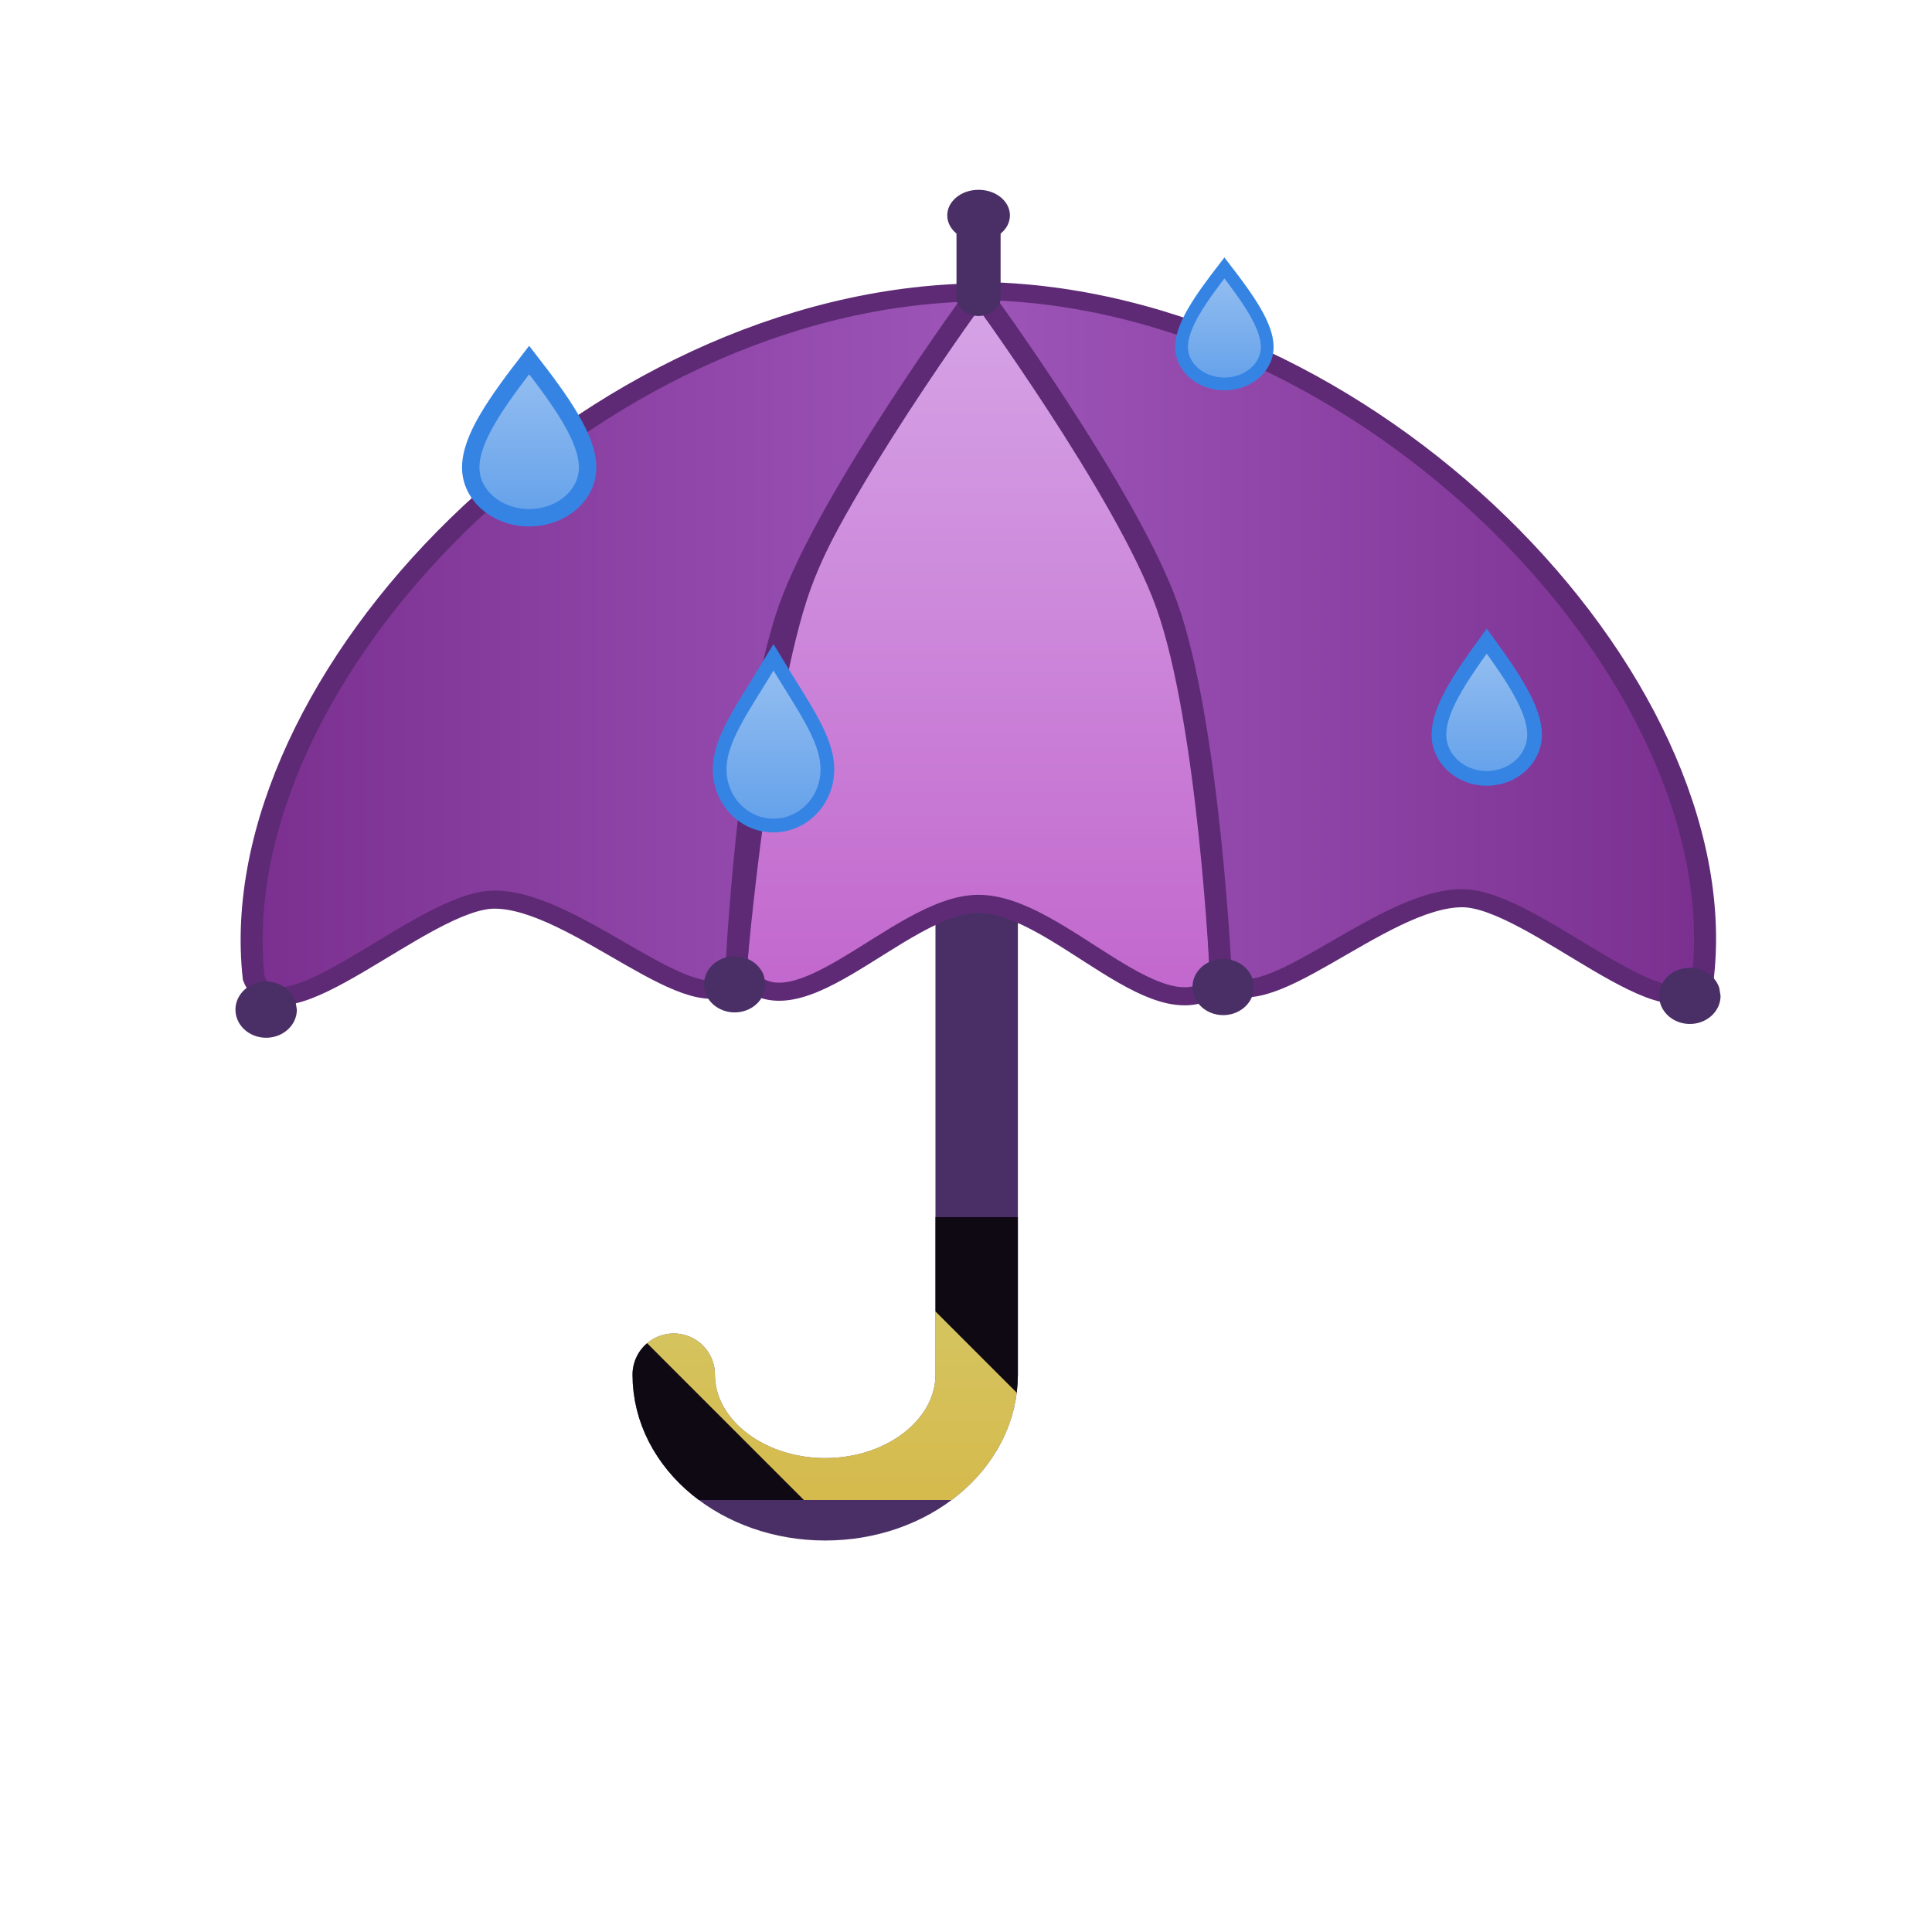
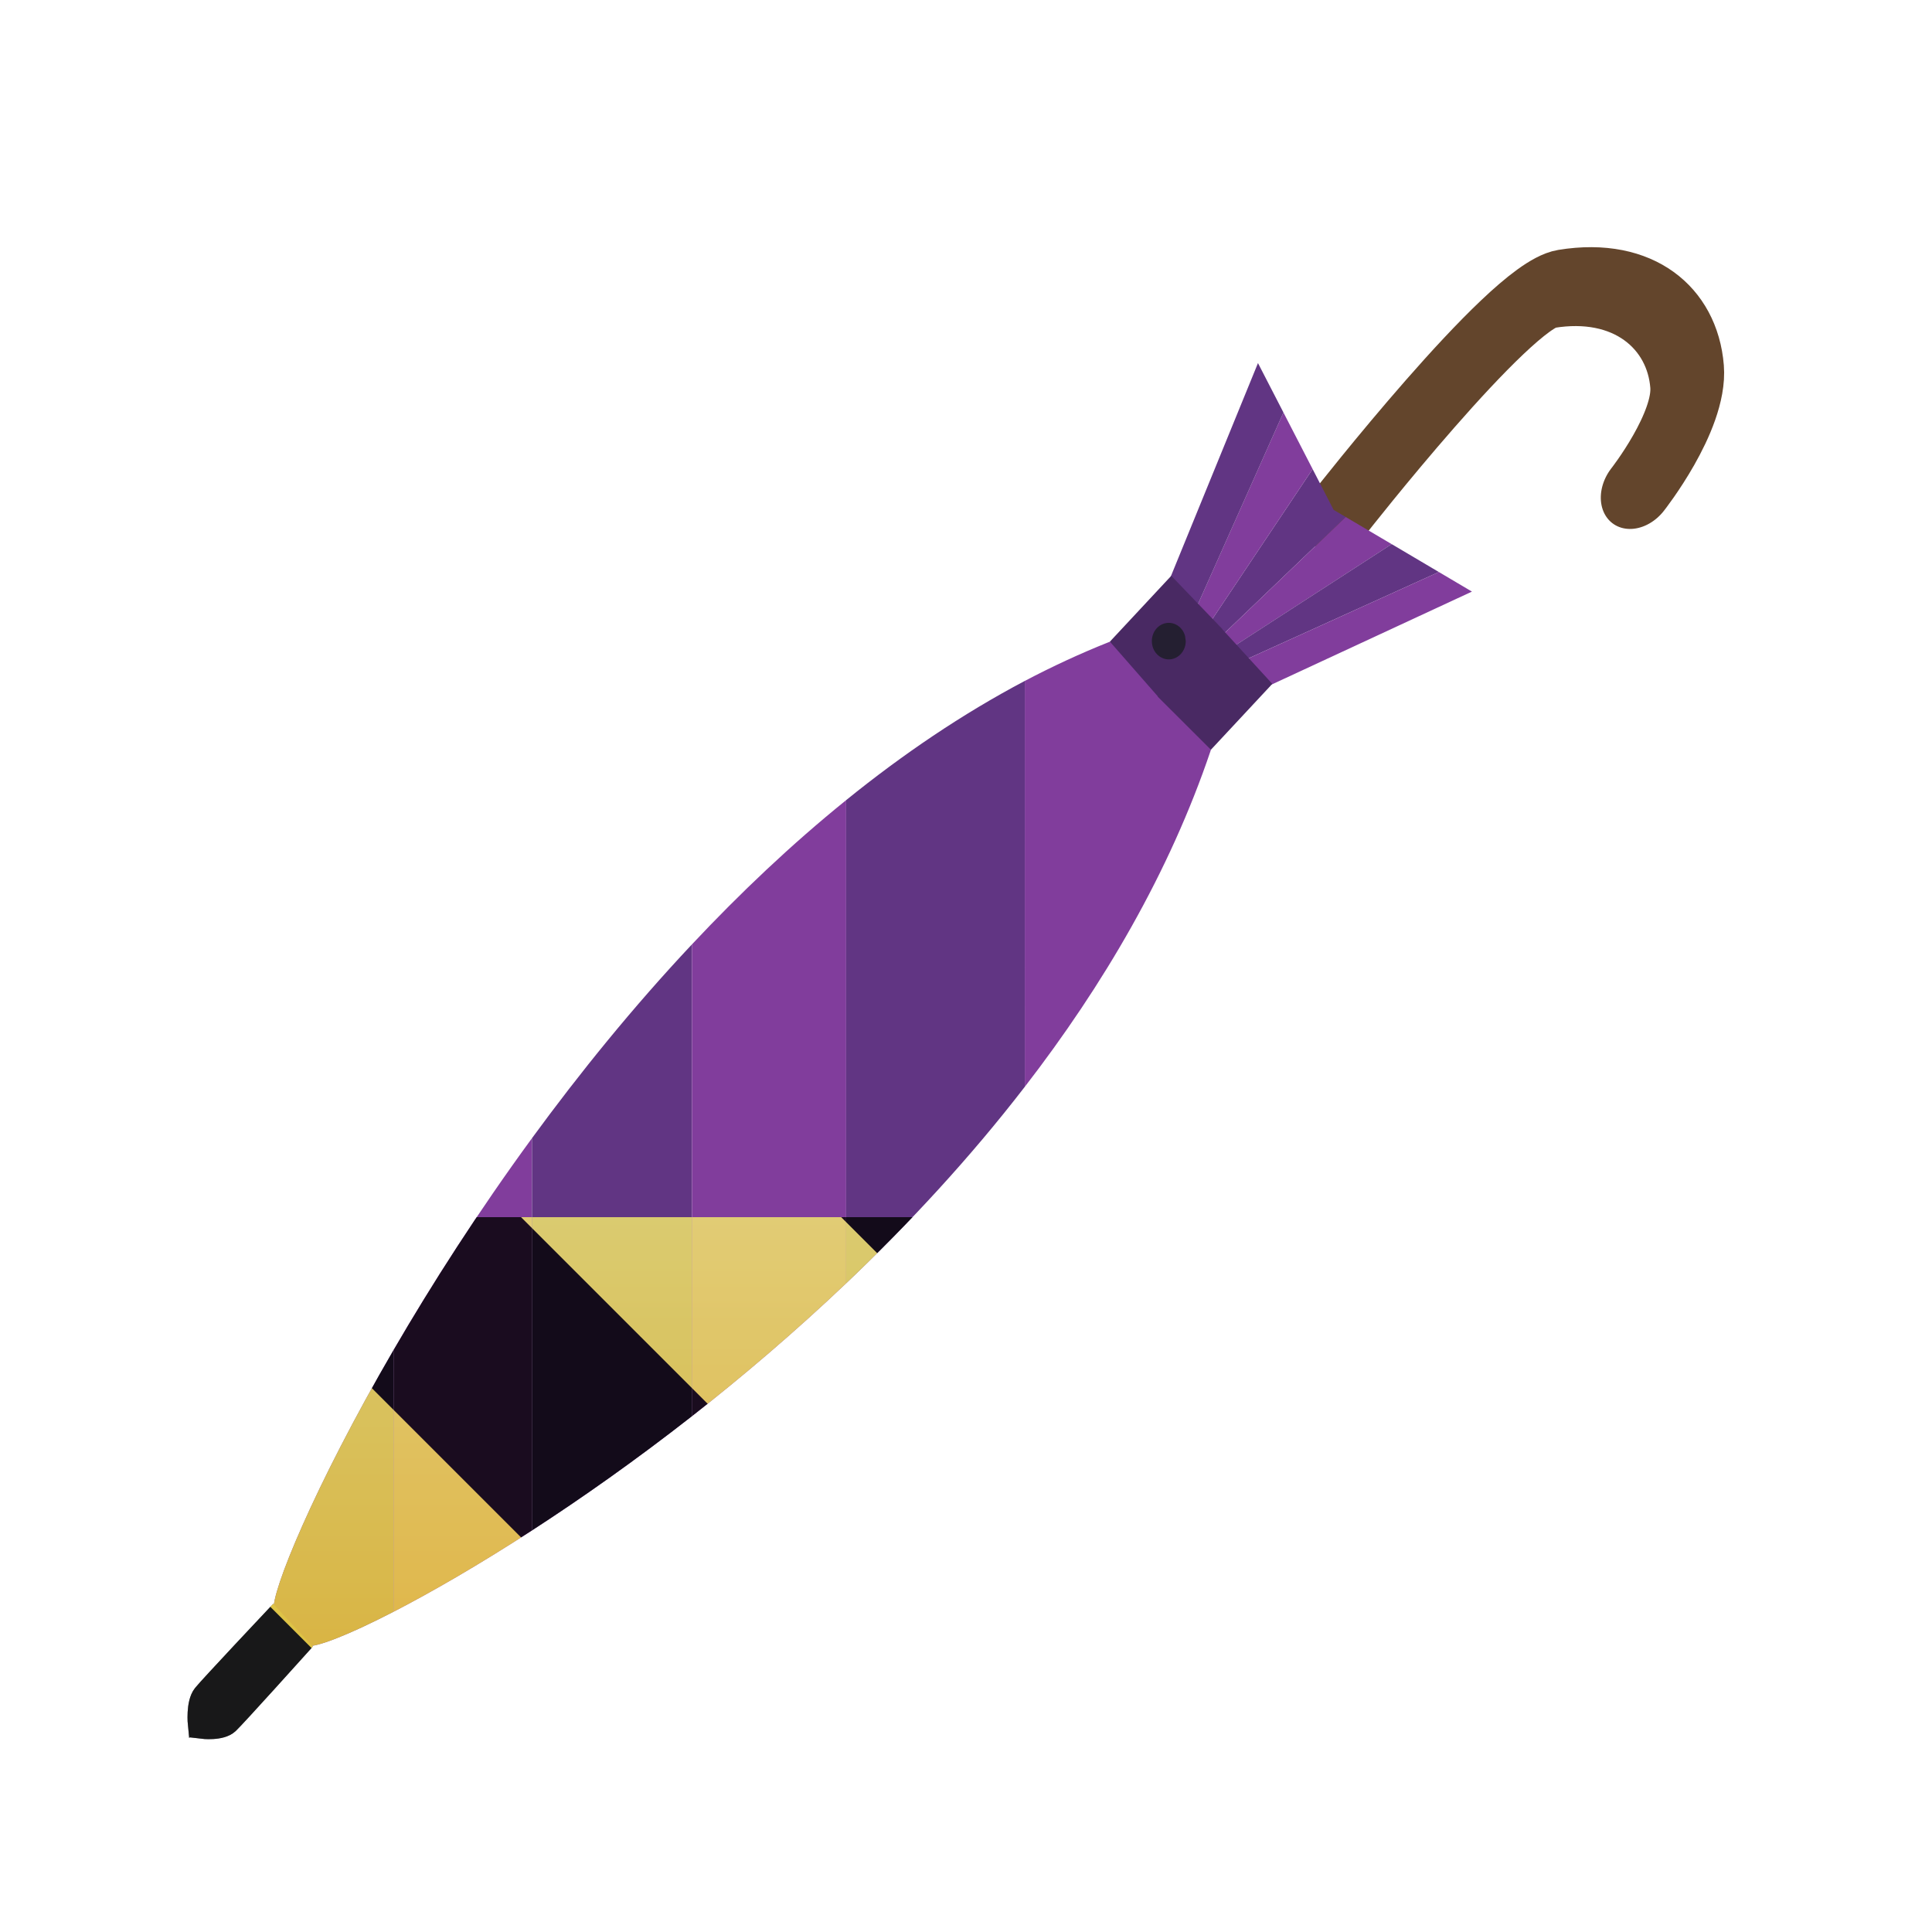
- <svg xmlns="http://www.w3.org/2000/svg" xmlns:xlink="http://www.w3.org/1999/xlink" height="128px" viewBox="0 0 128 128" width="128px">
+ <svg xmlns="http://www.w3.org/2000/svg" height="128px" viewBox="0 0 128 128" width="128px">
  <filter id="a" height="100%" width="100%" x="0%" y="0%">
    <feColorMatrix color-interpolation-filters="sRGB" values="0 0 0 0 1 0 0 0 0 1 0 0 0 0 1 0 0 0 1 0" />
  </filter>
-   <linearGradient id="b" gradientTransform="matrix(0.718421 0 0 1.391941 0 0)" gradientUnits="userSpaceOnUse" x1="66.813" x2="66.813" y1="18.679" y2="63.221">
-     <stop offset="0" stop-color="#d6a4e6" />
-     <stop offset="1" stop-color="#c061cb" />
-   </linearGradient>
-   <linearGradient id="c" gradientUnits="userSpaceOnUse">
-     <stop offset="0" stop-color="#9d55b8" />
-     <stop offset="1" stop-color="#7a2f8f" />
-   </linearGradient>
-   <linearGradient id="d" gradientTransform="matrix(0.905819 0 0 1.103974 0 -0)" x1="70.654" x2="124.606" xlink:href="#c" y1="22.59" y2="22.59" />
-   <linearGradient id="e" gradientTransform="matrix(-0.905819 0 0 1.103974 127.9711 0.112431)" x1="70.654" x2="124.606" xlink:href="#c" y1="22.59" y2="22.59" />
-   <linearGradient id="f" gradientUnits="userSpaceOnUse">
-     <stop offset="0" stop-color="#99c1f1" />
-     <stop offset="1" stop-color="#62a0ea" />
-   </linearGradient>
-   <linearGradient id="g" gradientTransform="matrix(0.324127 0 0 0.504638 -63.52942 209.207)" x1="111.774" x2="111.774" xlink:href="#f" y1="39.093" y2="62.641" />
-   <linearGradient id="h" gradientTransform="matrix(0.443282 0 0 0.592593 -88.35607 194.0491)" x1="100.308" x2="100.308" xlink:href="#f" y1="25.54" y2="44.572" />
-   <linearGradient id="i" gradientTransform="matrix(0.362751 0 0 0.515968 -16.07118 214.6981)" x1="100.308" x2="100.308" xlink:href="#f" y1="25.54" y2="44.572" />
-   <linearGradient id="j" gradientTransform="matrix(0.324948 0 0 0.435944 41.11463 173.3651)" x1="100.308" x2="100.308" xlink:href="#f" y1="25.54" y2="44.572" />
-   <clipPath id="k">
-     <path d="m 13 28 h 83 v 100 h -83 z m 0 0" />
+   <clipPath id="b">
+     <path d="m 0 0 h 128 v 128 h -128 z m 0 0" />
  </clipPath>
-   <clipPath id="l">
+   <clipPath id="c">
+     <path d="m 0 82 h 43 v 46 h -43 z m 0 0" />
+   </clipPath>
+   <clipPath id="d">
    <rect height="128" width="128" />
  </clipPath>
-   <clipPath id="m">
+   <clipPath id="e">
    <rect height="128" width="128" />
  </clipPath>
-   <mask id="n">
+   <mask id="f">
    <g filter="url(#a)">
-       <g clip-path="url(#m)" filter="url(#a)">
-         <g clip-path="url(#l)">
-           <g clip-path="url(#k)">
-             <path d="m 60.388 226.481 v 31.734 c 0 4.562 -4.492 8.258 -10.035 8.258 c -5.539 0 -10.035 -3.695 -10.035 -8.258" fill="none" stroke="#4a2f66" stroke-linecap="round" stroke-width="5.461" transform="matrix(1 0 0 1 4.318651 -167.1415)" />
+       <g clip-path="url(#e)" filter="url(#a)">
+         <g clip-path="url(#d)">
+           <g clip-path="url(#b)">
+             <path d="m 127.446 256.14 s 13.193 -1.432 15.15 0.34 c 3.179 2.887 3.507 6.758 1.73 9.354 c -1.386 2.027 -5.524 2.463 -5.524 2.463" fill="none" stroke="#63452c" stroke-linecap="round" stroke-miterlimit="18" stroke-width="4.083" transform="matrix(0.929037 -0.996058 0.754804 0.804753 -222.9637 -45.22847)" />
          </g>
-           <path d="m 63.998 26 s -9.124 14.731 -11.791 23.732 c -2.67 9.001 -4.208 30.267 -4.208 30.267 c 3.278 7.065 10.666 -4.808 15.999 -4.808 c 5.337 0 12.25 11.211 16.002 6.071 c 0 0 -0.592 -20.538 -3.258 -29.746 c -2.666 -9.209 -12.744 -25.516 -12.744 -25.516 z m 0 0" fill="url(#b)" stroke="#5e2a75" stroke-width="1.453" transform="matrix(1.003506 0 0 0.825467 0.609428 -2.184547)" />
-           <path d="m 63.998 26 s 9.786 16.236 12.429 25.218 c 2.795 9.512 3.573 29.832 3.573 29.832 c 2.487 3.999 10.494 -6.327 15.94 -6.313 c 4.702 0.009 14.189 11.807 15.886 6.294 c 2.188 -24.03 -22.238 -54.666 -47.828 -55.03 z m 0 0" fill="url(#d)" stroke="#5e2a75" stroke-width="1.453" transform="matrix(1.003506 0 0 0.825467 0.609428 -2.184547)" />
-           <path d="m 63.971 26.113 s -9.782 16.231 -12.425 25.218 c -2.799 9.507 -3.573 29.832 -3.573 29.832 c -2.487 3.999 -10.498 -6.327 -15.944 -6.313 c -4.698 0.009 -14.189 11.807 -15.886 6.294 c -2.184 -24.03 22.242 -54.666 47.828 -55.03 z m 0 0" fill="url(#e)" stroke="#5e2a75" stroke-width="1.453" transform="matrix(1.003506 0 0 0.825467 0.609428 -2.184547)" />
-           <path d="m 19.668 66.891 c 0 0.977 -0.824 1.785 -1.887 1.859 c -1.066 0.07 -2.008 -0.625 -2.16 -1.59 c -0.156 -0.965 0.531 -1.875 1.574 -2.086 c 1.039 -0.211 2.082 0.352 2.387 1.289" fill="#4a2f66" fill-rule="evenodd" />
-           <path d="m 113.992 65.98 c 0 0.973 -0.824 1.785 -1.887 1.855 c -1.066 0.07 -2.008 -0.625 -2.16 -1.59 c -0.156 -0.965 0.531 -1.875 1.574 -2.082 c 1.039 -0.211 2.082 0.352 2.387 1.285" fill="#4a2f66" fill-rule="evenodd" />
-           <path d="m 83.074 65.395 c 0 0.973 -0.824 1.785 -1.887 1.855 c -1.066 0.07 -2.008 -0.625 -2.16 -1.59 c -0.156 -0.965 0.531 -1.875 1.574 -2.086 c 1.039 -0.207 2.082 0.352 2.387 1.289" fill="#4a2f66" fill-rule="evenodd" />
-           <path d="m 50.707 65.215 c 0 0.977 -0.824 1.785 -1.887 1.855 c -1.062 0.07 -2.008 -0.621 -2.16 -1.586 s 0.535 -1.875 1.574 -2.086 c 1.043 -0.211 2.086 0.352 2.387 1.285" fill="#4a2f66" fill-rule="evenodd" />
-           <path d="m 66.91 14.27 c 0 0.938 -0.93 1.699 -2.078 1.699 c -1.145 0 -2.074 -0.762 -2.074 -1.699 s 0.93 -1.695 2.074 -1.695 c 1.148 0 2.078 0.758 2.078 1.695 z m 0 0" fill="#4a2f66" />
-           <path d="m 63.998 26.553 v -5.3" fill="none" stroke="#4a2f66" stroke-linecap="round" stroke-width="2.912" transform="matrix(1.003506 0 0 0.825467 0.609428 -2.184547)" />
-           <path d="m -23.486 229.42 c 1.984 3.301 3.57 5.363 3.57 7.426 c 0 2.051 -1.598 3.715 -3.57 3.715 c -1.969 0 -3.566 -1.664 -3.566 -3.715 c 0 -2.062 1.586 -4.125 3.566 -7.426 z m 0 0" fill="url(#g)" stroke="#3584e4" stroke-width="0.909" transform="matrix(1 0 0 1 74.73225 -185.8657)" />
-           <path d="m -39.674 209.717 c 2.215 2.852 3.871 5.223 3.871 7.125 c 0.004 1.836 -1.73 3.324 -3.871 3.324 s -3.871 -1.488 -3.871 -3.324 c 0 -1.902 1.66 -4.273 3.871 -7.125 z m 0 0" fill="url(#h)" stroke="#3584e4" stroke-width="1.153" transform="matrix(1 0 0 1 74.73225 -185.8657)" />
-           <path d="m 23.768 228.342 c 1.809 2.48 3.168 4.547 3.168 6.199 c 0 1.602 -1.418 2.895 -3.168 2.895 s -3.168 -1.293 -3.168 -2.895 c 0 -1.652 1.355 -3.719 3.168 -6.199 z m 0 0" fill="url(#i)" stroke="#3584e4" stroke-width="0.973" transform="matrix(1 0 0 1 74.73225 -185.8657)" />
-           <path d="m 76.802 184.892 c 1.621 2.098 2.836 3.844 2.836 5.242 c 0.004 1.348 -1.27 2.445 -2.836 2.445 c -1.57 0 -2.84 -1.098 -2.84 -2.445 c 0 -1.398 1.219 -3.145 2.84 -5.242 z m 0 0" fill="url(#j)" stroke="#3584e4" stroke-width="0.847" transform="matrix(1 0 0 1 4.318651 -167.1415)" />
+           <path d="m 89.16 34.254 l -0.805 -0.477 l -1.391 -2.699 l -6.66 9.961 l 0.598 0.617 l -0.012 0.012 l 0.246 0.27 z m 0 0" fill="#613583" fill-rule="evenodd" />
+           <path d="m 92.203 36.051 l -3.043 -1.797 l -8.023 7.684 l 0.727 0.805 z m 0 0" fill="#813d9c" fill-rule="evenodd" />
+           <path d="m 95.328 37.898 l -3.125 -1.848 l -10.34 6.691 l 0.812 0.895 z m 0 0" fill="#613583" fill-rule="evenodd" />
+           <path d="m 95.328 37.898 l -12.652 5.738 l 1.559 1.723 l 13.285 -6.164 z m 0 0" fill="#813d9c" fill-rule="evenodd" />
+           <path d="m 80.305 41.039 l 6.66 -9.961 l -1.934 -3.75 l -5.68 12.734 z m 0 0" fill="#813d9c" fill-rule="evenodd" />
+           <path d="m 79.352 40.062 l 5.68 -12.734 l -1.688 -3.273 l -5.789 14.168 z m 0 0" fill="#613583" fill-rule="evenodd" />
+           <path d="m 26.078 106.781 v -17.344 c -5.297 9.109 -8.141 16.117 -7.938 17.223 c 0.16 0.883 0.879 1.109 1.109 1.16 c 0.035 0.207 0.238 1.043 1.102 1.227 c 0.551 0.113 2.633 -0.668 5.727 -2.266 z m 0 0" fill="#613583" fill-rule="evenodd" />
+           <path d="m 35.246 101.395 v -25.988 c -3.57 4.883 -6.648 9.695 -9.168 14.031 v 17.344 c 2.488 -1.285 5.637 -3.098 9.168 -5.387 z m 0 0" fill="#813d9c" fill-rule="evenodd" />
+           <path d="m 45.84 93.828 v -31.258 c -3.891 4.141 -7.434 8.516 -10.594 12.836 v 25.988 c 3.273 -2.121 6.875 -4.656 10.594 -7.566 z m 0 0" fill="#613583" fill-rule="evenodd" />
+           <path d="m 67.895 72.004 c 5.199 -6.73 9.59 -14.207 12.316 -22.281 c 0.422 -1.242 -2.375 -3.645 -2.891 -4.074 c 0 0 -2.25 -3.184 -3.578 -3.164 c -0.086 0 -0.172 0.016 -0.254 0.047 c -1.898 0.754 -3.766 1.621 -5.594 2.582 z m 0 0" fill="#813d9c" fill-rule="evenodd" />
+           <path d="m 56.059 53.012 c -3.621 2.926 -7.035 6.164 -10.219 9.559 v 31.258 c 3.367 -2.637 6.828 -5.582 10.219 -8.805 z m 0 0" fill="#813d9c" fill-rule="evenodd" />
+           <path d="m 56.059 53.012 v 32.012 c 4.145 -3.938 8.191 -8.293 11.836 -13.02 v -26.891 c -4.145 2.188 -8.102 4.875 -11.836 7.898 z m 0 0" fill="#613583" fill-rule="evenodd" />
+           <path d="m 18.031 106.926 s -4.406 4.68 -4.797 5.172 c -0.492 0.617 -0.344 2.062 -0.344 2.062 l 5.93 -6.375 z m 1.273 1.379 l -5.852 6.418 s 1.344 0.168 1.91 -0.363 c 0.453 -0.422 4.746 -5.195 4.746 -5.195 z m 0 0" fill="#77767b" fill-rule="evenodd" />
+           <g clip-path="url(#c)">
+             <path d="m 52.748 254.357 s -4.72 -0.028 -5.178 0.018 c -0.575 0.055 -1.223 1.05 -1.223 1.05 l 6.391 -0.011 z m -0.011 1.7 l -6.371 0.089 s 0.637 0.997 1.208 1.044 c 0.456 0.04 5.162 -0.066 5.162 -0.066 z m 0 0" fill="none" stroke="#77767b" stroke-linecap="round" stroke-miterlimit="18" stroke-width="0.745" transform="matrix(0.929037 -0.996058 0.754804 0.804753 -222.9637 -45.22847)" />
+           </g>
+           <path d="m 118.974 251.683 l -3.654 0.001 l -0.104 3.735 l 3.792 -0.03 z m 0.025 4.389 l -3.793 -0.03 l 0.102 3.787 l 3.654 -0.001 z m 0 0" fill="#492963" fill-rule="evenodd" stroke="#492963" stroke-linecap="round" stroke-miterlimit="18" stroke-width="0.738" transform="matrix(0.929037 -0.996058 0.754804 0.804753 -222.9637 -45.22847)" />
+           <path d="m 78.559 42.473 c 0 0.637 -0.457 1.164 -1.043 1.211 c -0.586 0.043 -1.109 -0.406 -1.191 -1.035 c -0.086 -0.629 0.293 -1.219 0.867 -1.355 c 0.578 -0.137 1.152 0.227 1.32 0.836" fill="#241f31" fill-rule="evenodd" />
        </g>
      </g>
    </g>
  </mask>
-   <mask id="o">
+   <mask id="g">
    <g filter="url(#a)">
      <rect fill-opacity="0.8" height="184.32" width="184.32" x="-28.16" y="-28.16" />
    </g>
  </mask>
-   <linearGradient id="p" gradientTransform="matrix(0 0.37 -0.98462 0 295.385 -30.36)" gradientUnits="userSpaceOnUse" x1="300" x2="428" y1="235" y2="235">
+   <linearGradient id="h" gradientTransform="matrix(0 0.37 -0.98462 0 295.385 -30.36)" gradientUnits="userSpaceOnUse" x1="300" x2="428" y1="235" y2="235">
    <stop offset="0" stop-color="#f9f06b" />
    <stop offset="1" stop-color="#f5c211" />
  </linearGradient>
-   <clipPath id="q">
+   <clipPath id="i">
    <rect height="128" width="128" />
  </clipPath>
-   <clipPath id="r">
+   <clipPath id="j">
    <rect height="128" width="128" />
  </clipPath>
-   <path d="m 64.707 59.34 v 31.734 c 0 4.562 -4.492 8.258 -10.035 8.258 c -5.539 0 -10.035 -3.695 -10.035 -8.258" fill="none" stroke="#4a2f66" stroke-linecap="round" stroke-width="5.461" />
-   <path d="m 63.998 26 s -9.124 14.731 -11.791 23.732 c -2.67 9.001 -4.208 30.267 -4.208 30.267 c 3.278 7.065 10.666 -4.808 15.999 -4.808 c 5.337 0 12.25 11.211 16.002 6.071 c 0 0 -0.592 -20.538 -3.258 -29.746 c -2.666 -9.209 -12.744 -25.516 -12.744 -25.516 z m 0 0" fill="url(#b)" stroke="#5e2a75" stroke-width="1.453" transform="matrix(1.003506 0 0 0.825467 0.609428 -2.184547)" />
-   <path d="m 63.998 26 s 9.786 16.236 12.429 25.218 c 2.795 9.512 3.573 29.832 3.573 29.832 c 2.487 3.999 10.494 -6.327 15.94 -6.313 c 4.702 0.009 14.189 11.807 15.886 6.294 c 2.188 -24.03 -22.238 -54.666 -47.828 -55.03 z m 0 0" fill="url(#d)" stroke="#5e2a75" stroke-width="1.453" transform="matrix(1.003506 0 0 0.825467 0.609428 -2.184547)" />
-   <path d="m 63.971 26.113 s -9.782 16.231 -12.425 25.218 c -2.799 9.507 -3.573 29.832 -3.573 29.832 c -2.487 3.999 -10.498 -6.327 -15.944 -6.313 c -4.698 0.009 -14.189 11.807 -15.886 6.294 c -2.184 -24.03 22.242 -54.666 47.828 -55.03 z m 0 0" fill="url(#e)" stroke="#5e2a75" stroke-width="1.453" transform="matrix(1.003506 0 0 0.825467 0.609428 -2.184547)" />
-   <g fill="#4a2f66">
-     <path d="m 19.668 66.891 c 0 0.977 -0.824 1.785 -1.887 1.859 c -1.066 0.07 -2.008 -0.625 -2.16 -1.59 c -0.156 -0.965 0.531 -1.875 1.574 -2.086 c 1.039 -0.211 2.082 0.352 2.387 1.289" fill-rule="evenodd" />
-     <path d="m 113.992 65.98 c 0 0.973 -0.824 1.785 -1.887 1.855 c -1.066 0.07 -2.008 -0.625 -2.16 -1.59 c -0.156 -0.965 0.531 -1.875 1.574 -2.082 c 1.039 -0.211 2.082 0.352 2.387 1.285" fill-rule="evenodd" />
-     <path d="m 83.074 65.395 c 0 0.973 -0.824 1.785 -1.887 1.855 c -1.066 0.07 -2.008 -0.625 -2.16 -1.59 c -0.156 -0.965 0.531 -1.875 1.574 -2.086 c 1.039 -0.207 2.082 0.352 2.387 1.289" fill-rule="evenodd" />
-     <path d="m 50.707 65.215 c 0 0.977 -0.824 1.785 -1.887 1.855 c -1.062 0.07 -2.008 -0.621 -2.16 -1.586 s 0.535 -1.875 1.574 -2.086 c 1.043 -0.211 2.086 0.352 2.387 1.285" fill-rule="evenodd" />
-     <path d="m 66.91 14.27 c 0 0.938 -0.93 1.699 -2.078 1.699 c -1.145 0 -2.074 -0.762 -2.074 -1.699 s 0.93 -1.695 2.074 -1.695 c 1.148 0 2.078 0.758 2.078 1.695 z m 0 0" />
+   <path d="m 127.446 256.14 s 13.193 -1.432 15.15 0.34 c 3.179 2.887 3.507 6.758 1.73 9.354 c -1.386 2.027 -5.524 2.463 -5.524 2.463" fill="none" stroke="#63452c" stroke-linecap="round" stroke-miterlimit="18" stroke-width="4.083" transform="matrix(0.929037 -0.996058 0.754804 0.804753 -222.9637 -45.22847)" />
+   <g fill-rule="evenodd">
+     <path d="m 89.16 34.254 l -0.805 -0.477 l -1.391 -2.699 l -6.66 9.961 l 0.598 0.617 l -0.012 0.012 l 0.246 0.27 z m 0 0" fill="#613583" />
+     <path d="m 92.203 36.051 l -3.043 -1.797 l -8.023 7.684 l 0.727 0.805 z m 0 0" fill="#813d9c" />
+     <path d="m 95.328 37.898 l -3.125 -1.848 l -10.34 6.691 l 0.812 0.895 z m 0 0" fill="#613583" />
+     <path d="m 95.328 37.898 l -12.652 5.738 l 1.559 1.723 l 13.285 -6.164 z m 0 0" fill="#813d9c" />
+     <path d="m 80.305 41.039 l 6.66 -9.961 l -1.934 -3.75 l -5.68 12.734 z m 0 0" fill="#813d9c" />
+     <path d="m 79.352 40.062 l 5.68 -12.734 l -1.688 -3.273 l -5.789 14.168 z m 0 0" fill="#613583" />
+     <path d="m 26.078 106.781 v -17.344 c -5.297 9.109 -8.141 16.117 -7.938 17.223 c 0.16 0.883 0.879 1.109 1.109 1.16 c 0.035 0.207 0.238 1.043 1.102 1.227 c 0.551 0.113 2.633 -0.668 5.727 -2.266 z m 0 0" fill="#613583" />
+     <path d="m 35.246 101.395 v -25.988 c -3.57 4.883 -6.648 9.695 -9.168 14.031 v 17.344 c 2.488 -1.285 5.637 -3.098 9.168 -5.387 z m 0 0" fill="#813d9c" />
+     <path d="m 45.84 93.828 v -31.258 c -3.891 4.141 -7.434 8.516 -10.594 12.836 v 25.988 c 3.273 -2.121 6.875 -4.656 10.594 -7.566 z m 0 0" fill="#613583" />
+     <path d="m 67.895 72.004 c 5.199 -6.73 9.59 -14.207 12.316 -22.281 c 0.422 -1.242 -2.375 -3.645 -2.891 -4.074 c 0 0 -2.25 -3.184 -3.578 -3.164 c -0.086 0 -0.172 0.016 -0.254 0.047 c -1.898 0.754 -3.766 1.621 -5.594 2.582 z m 0 0" fill="#813d9c" />
+     <path d="m 56.059 53.012 c -3.621 2.926 -7.035 6.164 -10.219 9.559 v 31.258 c 3.367 -2.637 6.828 -5.582 10.219 -8.805 z m 0 0" fill="#813d9c" />
+     <path d="m 56.059 53.012 v 32.012 c 4.145 -3.938 8.191 -8.293 11.836 -13.02 v -26.891 c -4.145 2.188 -8.102 4.875 -11.836 7.898 z m 0 0" fill="#613583" />
+     <path d="m 52.748 254.357 s -4.72 -0.028 -5.178 0.018 c -0.575 0.055 -1.223 1.05 -1.223 1.05 l 6.391 -0.011 z m -0.011 1.7 l -6.371 0.089 s 0.637 0.997 1.208 1.044 c 0.456 0.04 5.162 -0.066 5.162 -0.066 z m 0 0" fill="#77767b" stroke="#77767b" stroke-linecap="round" stroke-miterlimit="18" stroke-width="0.745" transform="matrix(0.929037 -0.996058 0.754804 0.804753 -222.9637 -45.22847)" />
+     <path d="m 118.974 251.683 l -3.654 0.001 l -0.104 3.735 l 3.792 -0.03 z m 0.025 4.389 l -3.793 -0.03 l 0.102 3.787 l 3.654 -0.001 z m 0 0" fill="#492963" stroke="#492963" stroke-linecap="round" stroke-miterlimit="18" stroke-width="0.738" transform="matrix(0.929037 -0.996058 0.754804 0.804753 -222.9637 -45.22847)" />
+     <path d="m 78.559 42.473 c 0 0.637 -0.457 1.164 -1.043 1.211 c -0.586 0.043 -1.109 -0.406 -1.191 -1.035 c -0.086 -0.629 0.293 -1.219 0.867 -1.355 c 0.578 -0.137 1.152 0.227 1.32 0.836" fill="#241f31" />
  </g>
-   <path d="m 63.998 26.553 v -5.3" fill="none" stroke="#4a2f66" stroke-linecap="round" stroke-width="2.912" transform="matrix(1.003506 0 0 0.825467 0.609428 -2.184547)" />
-   <path d="m -23.486 229.42 c 1.984 3.301 3.57 5.363 3.57 7.426 c 0 2.051 -1.598 3.715 -3.57 3.715 c -1.969 0 -3.566 -1.664 -3.566 -3.715 c 0 -2.062 1.586 -4.125 3.566 -7.426 z m 0 0" fill="url(#g)" stroke="#3584e4" stroke-width="0.909" transform="matrix(1 0 0 1 74.73225 -185.8657)" />
-   <path d="m -39.674 209.717 c 2.215 2.852 3.871 5.223 3.871 7.125 c 0.004 1.836 -1.73 3.324 -3.871 3.324 s -3.871 -1.488 -3.871 -3.324 c 0 -1.902 1.66 -4.273 3.871 -7.125 z m 0 0" fill="url(#h)" stroke="#3584e4" stroke-width="1.153" transform="matrix(1 0 0 1 74.73225 -185.8657)" />
-   <path d="m 23.768 228.342 c 1.809 2.48 3.168 4.547 3.168 6.199 c 0 1.602 -1.418 2.895 -3.168 2.895 s -3.168 -1.293 -3.168 -2.895 c 0 -1.652 1.355 -3.719 3.168 -6.199 z m 0 0" fill="url(#i)" stroke="#3584e4" stroke-width="0.973" transform="matrix(1 0 0 1 74.73225 -185.8657)" />
-   <path d="m 76.802 184.892 c 1.621 2.098 2.836 3.844 2.836 5.242 c 0.004 1.348 -1.27 2.445 -2.836 2.445 c -1.57 0 -2.84 -1.098 -2.84 -2.445 c 0 -1.398 1.219 -3.145 2.84 -5.242 z m 0 0" fill="url(#j)" stroke="#3584e4" stroke-width="0.847" transform="matrix(1 0 0 1 4.318651 -167.1415)" />
-   <g mask="url(#n)">
-     <g clip-path="url(#r)">
-       <g mask="url(#o)">
-         <g clip-path="url(#q)">
-           <path d="m 128 80.641 v 47.359 h -128 v -47.359 z m 0 0" fill="url(#p)" />
+   <g mask="url(#f)">
+     <g clip-path="url(#j)">
+       <g mask="url(#g)">
+         <g clip-path="url(#i)">
+           <path d="m 128 80.641 v 47.359 h -128 v -47.359 z m 0 0" fill="url(#h)" />
          <path d="m 13.309 80.641 l 47.355 47.359 h 21.215 l -47.359 -47.359 z m 42.422 0 l 47.363 47.359 h 21.215 l -47.363 -47.359 z m 42.43 0 l 29.84 29.84 v -21.211 l -8.629 -8.629 z m -98.16 7.906 v 21.215 l 18.238 18.238 h 21.215 z m 0 0" />
        </g>
      </g>
    </g>
  </g>
</svg>
